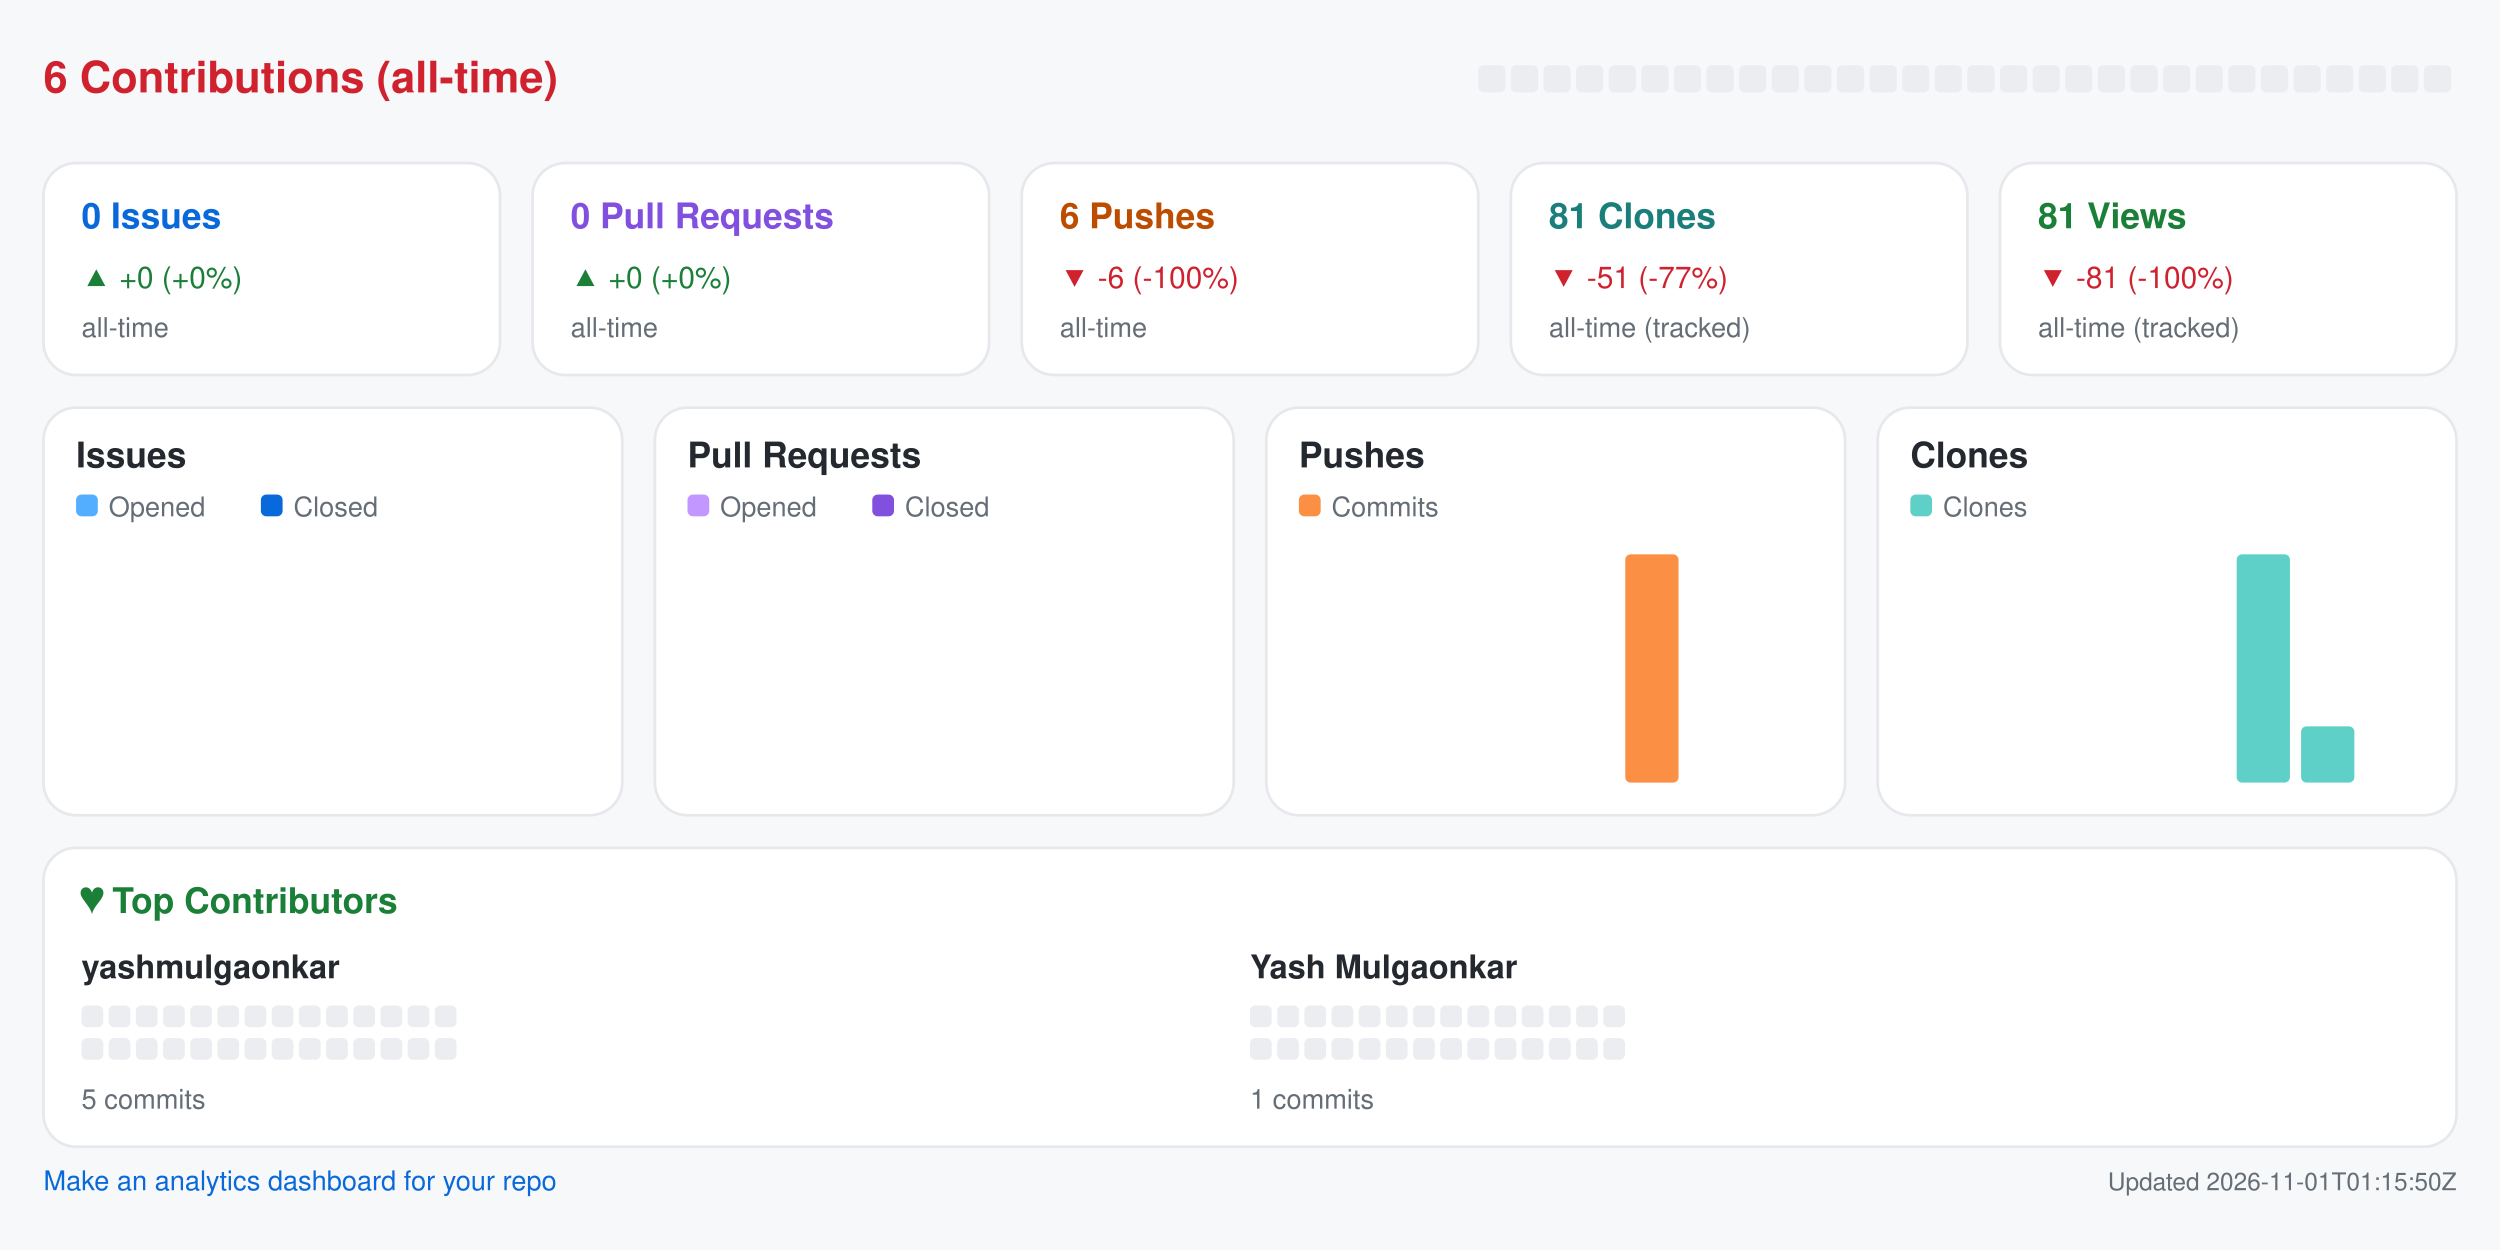
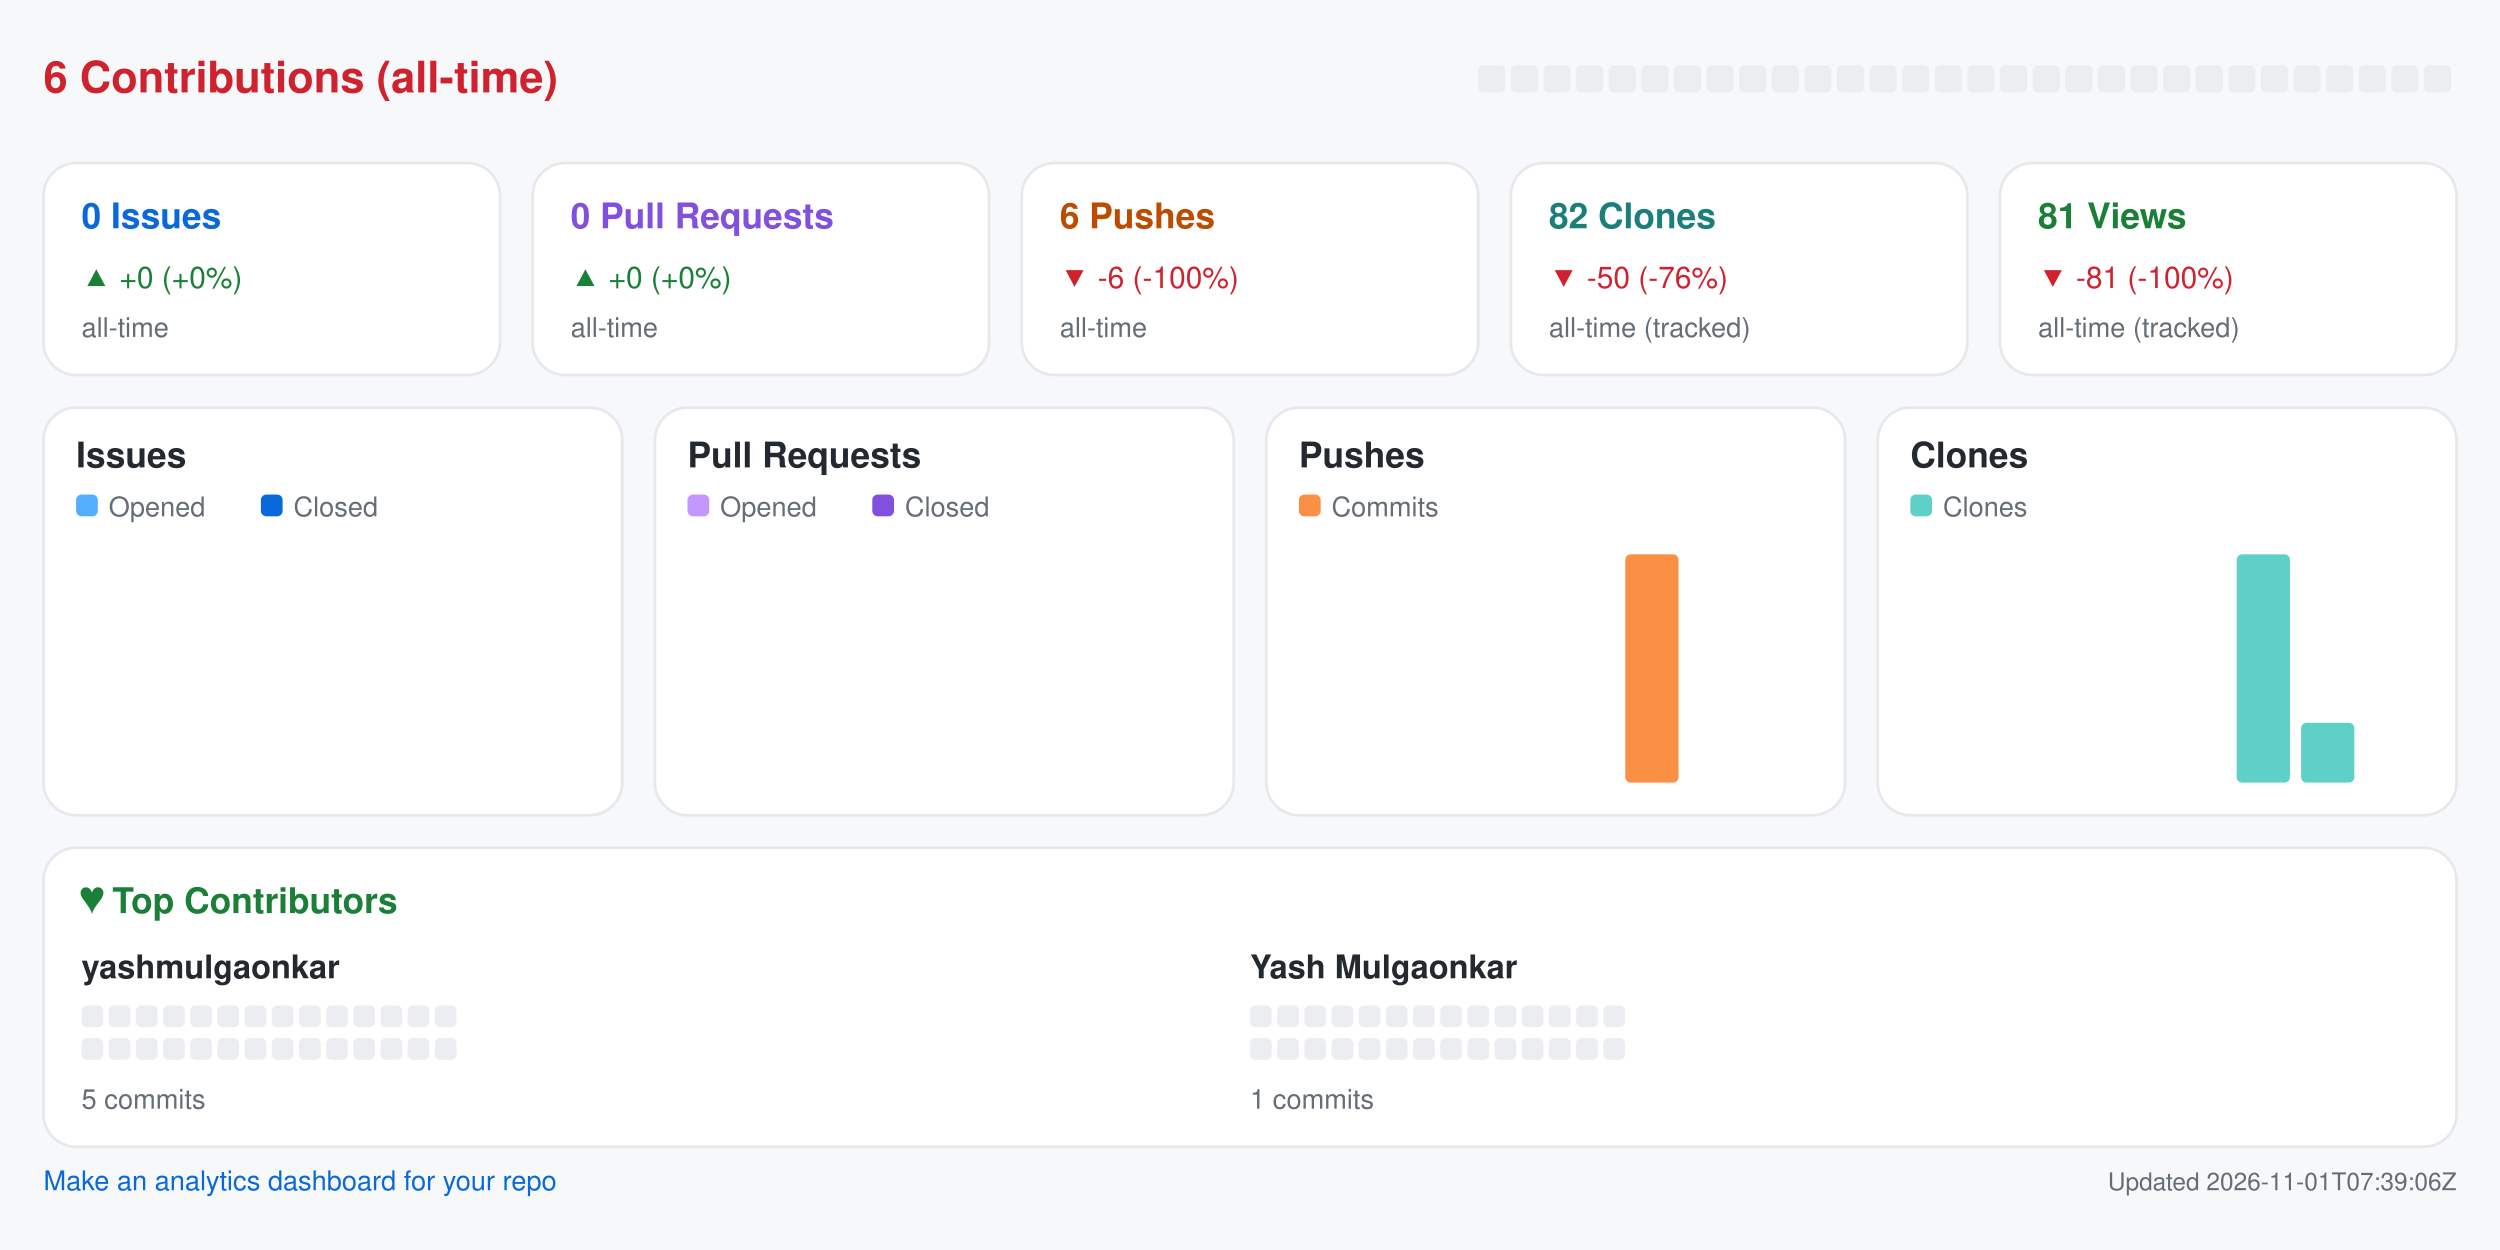
<svg xmlns="http://www.w3.org/2000/svg" width="920" height="460" viewBox="0 0 920 460" role="img" aria-label="Repository analytics for yashmulgaonkar/pi-tools">
  <rect x="0.0" y="0.0" width="920.0" height="460.0" rx="0" fill="#f6f8fa" />
  <text x="16.0" y="34.0" fill="#cf222e" font-size="16" font-family="-apple-system,BlinkMacSystemFont,Segoe UI,Helvetica,Arial,sans-serif" font-weight="600" text-anchor="start">6 Contributions (all-time)</text>
  <rect x="544.0" y="24.0" width="10.0" height="10.0" rx="2" fill="#ebedf0" />
  <rect x="556.0" y="24.0" width="10.0" height="10.0" rx="2" fill="#ebedf0" />
  <rect x="568.0" y="24.0" width="10.0" height="10.0" rx="2" fill="#ebedf0" />
  <rect x="580.0" y="24.0" width="10.0" height="10.0" rx="2" fill="#ebedf0" />
  <rect x="592.0" y="24.0" width="10.0" height="10.0" rx="2" fill="#ebedf0" />
  <rect x="604.0" y="24.0" width="10.0" height="10.0" rx="2" fill="#ebedf0" />
  <rect x="616.0" y="24.0" width="10.0" height="10.0" rx="2" fill="#ebedf0" />
  <rect x="628.0" y="24.0" width="10.0" height="10.0" rx="2" fill="#ebedf0" />
  <rect x="640.0" y="24.0" width="10.0" height="10.0" rx="2" fill="#ebedf0" />
  <rect x="652.0" y="24.0" width="10.0" height="10.0" rx="2" fill="#ebedf0" />
  <rect x="664.0" y="24.0" width="10.0" height="10.0" rx="2" fill="#ebedf0" />
  <rect x="676.0" y="24.0" width="10.0" height="10.0" rx="2" fill="#ebedf0" />
  <rect x="688.0" y="24.0" width="10.0" height="10.0" rx="2" fill="#ebedf0" />
  <rect x="700.0" y="24.0" width="10.0" height="10.0" rx="2" fill="#ebedf0" />
  <rect x="712.0" y="24.0" width="10.0" height="10.0" rx="2" fill="#ebedf0" />
  <rect x="724.0" y="24.0" width="10.0" height="10.0" rx="2" fill="#ebedf0" />
  <rect x="736.0" y="24.0" width="10.0" height="10.0" rx="2" fill="#ebedf0" />
  <rect x="748.0" y="24.0" width="10.0" height="10.0" rx="2" fill="#ebedf0" />
  <rect x="760.0" y="24.0" width="10.0" height="10.0" rx="2" fill="#ebedf0" />
  <rect x="772.0" y="24.0" width="10.0" height="10.0" rx="2" fill="#ebedf0" />
  <rect x="784.0" y="24.0" width="10.0" height="10.0" rx="2" fill="#ebedf0" />
  <rect x="796.0" y="24.0" width="10.0" height="10.0" rx="2" fill="#ebedf0" />
  <rect x="808.0" y="24.0" width="10.0" height="10.0" rx="2" fill="#ebedf0" />
  <rect x="820.0" y="24.0" width="10.0" height="10.0" rx="2" fill="#ebedf0" />
  <rect x="832.0" y="24.0" width="10.0" height="10.0" rx="2" fill="#ebedf0" />
  <rect x="844.0" y="24.0" width="10.0" height="10.0" rx="2" fill="#ebedf0" />
  <rect x="856.0" y="24.0" width="10.0" height="10.0" rx="2" fill="#ebedf0" />
  <rect x="868.0" y="24.0" width="10.0" height="10.0" rx="2" fill="#ebedf0" />
  <rect x="880.0" y="24.0" width="10.0" height="10.0" rx="2" fill="#ebedf0" />
  <rect x="892.0" y="24.0" width="10.0" height="10.0" rx="2" fill="#ebedf0" />
  <rect x="16.0" y="60.0" width="168.0" height="78.0" rx="12" fill="#ffffff" stroke="#e6e8eb" />
  <text x="30.0" y="84.0" fill="#0969da" font-size="13" font-family="-apple-system,BlinkMacSystemFont,Segoe UI,Helvetica,Arial,sans-serif" font-weight="600" text-anchor="start">0 Issues</text>
  <text x="30.0" y="106.0" fill="#1a7f37" font-size="11" font-family="-apple-system,BlinkMacSystemFont,Segoe UI,Helvetica,Arial,sans-serif" font-weight="400" text-anchor="start">▲ +0 (+0%)</text>
  <text x="30.0" y="124.0" fill="#656d76" font-size="10" font-family="-apple-system,BlinkMacSystemFont,Segoe UI,Helvetica,Arial,sans-serif" font-weight="400" text-anchor="start">all-time</text>
  <rect x="196.0" y="60.0" width="168.0" height="78.0" rx="12" fill="#ffffff" stroke="#e6e8eb" />
  <text x="210.0" y="84.0" fill="#8250df" font-size="13" font-family="-apple-system,BlinkMacSystemFont,Segoe UI,Helvetica,Arial,sans-serif" font-weight="600" text-anchor="start">0 Pull Requests</text>
  <text x="210.0" y="106.0" fill="#1a7f37" font-size="11" font-family="-apple-system,BlinkMacSystemFont,Segoe UI,Helvetica,Arial,sans-serif" font-weight="400" text-anchor="start">▲ +0 (+0%)</text>
  <text x="210.0" y="124.0" fill="#656d76" font-size="10" font-family="-apple-system,BlinkMacSystemFont,Segoe UI,Helvetica,Arial,sans-serif" font-weight="400" text-anchor="start">all-time</text>
  <rect x="376.0" y="60.0" width="168.0" height="78.0" rx="12" fill="#ffffff" stroke="#e6e8eb" />
  <text x="390.0" y="84.0" fill="#bc4c00" font-size="13" font-family="-apple-system,BlinkMacSystemFont,Segoe UI,Helvetica,Arial,sans-serif" font-weight="600" text-anchor="start">6 Pushes</text>
  <text x="390.0" y="106.0" fill="#cf222e" font-size="11" font-family="-apple-system,BlinkMacSystemFont,Segoe UI,Helvetica,Arial,sans-serif" font-weight="400" text-anchor="start">▼ -6 (-100%)</text>
  <text x="390.0" y="124.0" fill="#656d76" font-size="10" font-family="-apple-system,BlinkMacSystemFont,Segoe UI,Helvetica,Arial,sans-serif" font-weight="400" text-anchor="start">all-time</text>
  <rect x="556.0" y="60.0" width="168.0" height="78.0" rx="12" fill="#ffffff" stroke="#e6e8eb" />
-   <text x="570.0" y="84.0" fill="#1a7f7a" font-size="13" font-family="-apple-system,BlinkMacSystemFont,Segoe UI,Helvetica,Arial,sans-serif" font-weight="600" text-anchor="start">81 Clones</text>
-   <text x="570.0" y="106.0" fill="#cf222e" font-size="11" font-family="-apple-system,BlinkMacSystemFont,Segoe UI,Helvetica,Arial,sans-serif" font-weight="400" text-anchor="start">▼ -51 (-77%)</text>
+   <text x="570.0" y="84.0" fill="#1a7f7a" font-size="13" font-family="-apple-system,BlinkMacSystemFont,Segoe UI,Helvetica,Arial,sans-serif" font-weight="600" text-anchor="start">82 Clones</text>
+   <text x="570.0" y="106.0" fill="#cf222e" font-size="11" font-family="-apple-system,BlinkMacSystemFont,Segoe UI,Helvetica,Arial,sans-serif" font-weight="400" text-anchor="start">▼ -50 (-76%)</text>
  <text x="570.0" y="124.0" fill="#656d76" font-size="10" font-family="-apple-system,BlinkMacSystemFont,Segoe UI,Helvetica,Arial,sans-serif" font-weight="400" text-anchor="start">all-time (tracked)</text>
  <rect x="736.0" y="60.0" width="168.0" height="78.0" rx="12" fill="#ffffff" stroke="#e6e8eb" />
  <text x="750.0" y="84.0" fill="#1a7f37" font-size="13" font-family="-apple-system,BlinkMacSystemFont,Segoe UI,Helvetica,Arial,sans-serif" font-weight="600" text-anchor="start">81 Views</text>
  <text x="750.0" y="106.0" fill="#cf222e" font-size="11" font-family="-apple-system,BlinkMacSystemFont,Segoe UI,Helvetica,Arial,sans-serif" font-weight="400" text-anchor="start">▼ -81 (-100%)</text>
  <text x="750.0" y="124.0" fill="#656d76" font-size="10" font-family="-apple-system,BlinkMacSystemFont,Segoe UI,Helvetica,Arial,sans-serif" font-weight="400" text-anchor="start">all-time (tracked)</text>
  <rect x="16.0" y="150.0" width="213.0" height="150.0" rx="12" fill="#ffffff" stroke="#e6e8eb" />
  <text x="28.0" y="172.0" fill="#24292f" font-size="13" font-family="-apple-system,BlinkMacSystemFont,Segoe UI,Helvetica,Arial,sans-serif" font-weight="600" text-anchor="start">Issues</text>
  <rect x="28.0" y="182.0" width="8.0" height="8.0" rx="2" fill="#54aeff" />
  <text x="40.0" y="190.0" fill="#656d76" font-size="10" font-family="-apple-system,BlinkMacSystemFont,Segoe UI,Helvetica,Arial,sans-serif" font-weight="400" text-anchor="start">Opened</text>
  <rect x="96.0" y="182.0" width="8.0" height="8.0" rx="2" fill="#0969da" />
  <text x="108.0" y="190.0" fill="#656d76" font-size="10" font-family="-apple-system,BlinkMacSystemFont,Segoe UI,Helvetica,Arial,sans-serif" font-weight="400" text-anchor="start">Closed</text>
  <rect x="30.0" y="288.0" width="8.8" height="0.0" rx="2" fill="#54aeff" />
  <rect x="39.8" y="288.0" width="8.8" height="0.0" rx="2" fill="#0969da" />
  <rect x="53.6" y="288.0" width="8.8" height="0.0" rx="2" fill="#54aeff" />
  <rect x="63.4" y="288.0" width="8.8" height="0.0" rx="2" fill="#0969da" />
  <rect x="77.2" y="288.0" width="8.8" height="0.0" rx="2" fill="#54aeff" />
  <rect x="87.1" y="288.0" width="8.8" height="0.0" rx="2" fill="#0969da" />
  <rect x="100.9" y="288.0" width="8.8" height="0.0" rx="2" fill="#54aeff" />
  <rect x="110.7" y="288.0" width="8.8" height="0.0" rx="2" fill="#0969da" />
  <rect x="124.5" y="288.0" width="8.8" height="0.0" rx="2" fill="#54aeff" />
  <rect x="134.3" y="288.0" width="8.8" height="0.0" rx="2" fill="#0969da" />
  <rect x="148.1" y="288.0" width="8.8" height="0.0" rx="2" fill="#54aeff" />
  <rect x="157.9" y="288.0" width="8.8" height="0.0" rx="2" fill="#0969da" />
  <rect x="171.8" y="288.0" width="8.8" height="0.0" rx="2" fill="#54aeff" />
  <rect x="181.6" y="288.0" width="8.8" height="0.0" rx="2" fill="#0969da" />
  <rect x="195.4" y="288.0" width="8.8" height="0.0" rx="2" fill="#54aeff" />
  <rect x="205.2" y="288.0" width="8.8" height="0.0" rx="2" fill="#0969da" />
  <rect x="241.0" y="150.0" width="213.0" height="150.0" rx="12" fill="#ffffff" stroke="#e6e8eb" />
  <text x="253.0" y="172.0" fill="#24292f" font-size="13" font-family="-apple-system,BlinkMacSystemFont,Segoe UI,Helvetica,Arial,sans-serif" font-weight="600" text-anchor="start">Pull Requests</text>
  <rect x="253.0" y="182.0" width="8.0" height="8.0" rx="2" fill="#c297ff" />
  <text x="265.0" y="190.0" fill="#656d76" font-size="10" font-family="-apple-system,BlinkMacSystemFont,Segoe UI,Helvetica,Arial,sans-serif" font-weight="400" text-anchor="start">Opened</text>
  <rect x="321.0" y="182.0" width="8.0" height="8.0" rx="2" fill="#8250df" />
  <text x="333.0" y="190.0" fill="#656d76" font-size="10" font-family="-apple-system,BlinkMacSystemFont,Segoe UI,Helvetica,Arial,sans-serif" font-weight="400" text-anchor="start">Closed</text>
  <rect x="255.0" y="288.0" width="8.8" height="0.0" rx="2" fill="#c297ff" />
  <rect x="264.8" y="288.0" width="8.8" height="0.0" rx="2" fill="#8250df" />
  <rect x="278.6" y="288.0" width="8.8" height="0.0" rx="2" fill="#c297ff" />
  <rect x="288.4" y="288.0" width="8.8" height="0.0" rx="2" fill="#8250df" />
  <rect x="302.2" y="288.0" width="8.8" height="0.0" rx="2" fill="#c297ff" />
  <rect x="312.1" y="288.0" width="8.8" height="0.0" rx="2" fill="#8250df" />
  <rect x="325.9" y="288.0" width="8.8" height="0.0" rx="2" fill="#c297ff" />
  <rect x="335.7" y="288.0" width="8.8" height="0.0" rx="2" fill="#8250df" />
  <rect x="349.5" y="288.0" width="8.8" height="0.0" rx="2" fill="#c297ff" />
  <rect x="359.3" y="288.0" width="8.8" height="0.0" rx="2" fill="#8250df" />
  <rect x="373.1" y="288.0" width="8.8" height="0.0" rx="2" fill="#c297ff" />
  <rect x="382.9" y="288.0" width="8.8" height="0.0" rx="2" fill="#8250df" />
  <rect x="396.8" y="288.0" width="8.8" height="0.0" rx="2" fill="#c297ff" />
  <rect x="406.6" y="288.0" width="8.8" height="0.0" rx="2" fill="#8250df" />
  <rect x="420.4" y="288.0" width="8.8" height="0.0" rx="2" fill="#c297ff" />
  <rect x="430.2" y="288.0" width="8.8" height="0.0" rx="2" fill="#8250df" />
  <rect x="466.0" y="150.0" width="213.0" height="150.0" rx="12" fill="#ffffff" stroke="#e6e8eb" />
  <text x="478.0" y="172.0" fill="#24292f" font-size="13" font-family="-apple-system,BlinkMacSystemFont,Segoe UI,Helvetica,Arial,sans-serif" font-weight="600" text-anchor="start">Pushes</text>
  <rect x="478.0" y="182.0" width="8.0" height="8.0" rx="2" fill="#fb8f44" />
  <text x="490.0" y="190.0" fill="#656d76" font-size="10" font-family="-apple-system,BlinkMacSystemFont,Segoe UI,Helvetica,Arial,sans-serif" font-weight="400" text-anchor="start">Commits</text>
  <rect x="480.0" y="288.0" width="19.6" height="0.0" rx="2" fill="#fb8f44" />
  <rect x="503.6" y="288.0" width="19.6" height="0.0" rx="2" fill="#fb8f44" />
  <rect x="527.2" y="288.0" width="19.6" height="0.0" rx="2" fill="#fb8f44" />
  <rect x="550.9" y="288.0" width="19.6" height="0.0" rx="2" fill="#fb8f44" />
  <rect x="574.5" y="288.0" width="19.6" height="0.0" rx="2" fill="#fb8f44" />
  <rect x="598.1" y="204.0" width="19.6" height="84.0" rx="2" fill="#fb8f44" />
  <rect x="621.8" y="288.0" width="19.6" height="0.0" rx="2" fill="#fb8f44" />
  <rect x="645.4" y="288.0" width="19.6" height="0.0" rx="2" fill="#fb8f44" />
  <rect x="691.0" y="150.0" width="213.0" height="150.0" rx="12" fill="#ffffff" stroke="#e6e8eb" />
  <text x="703.0" y="172.0" fill="#24292f" font-size="13" font-family="-apple-system,BlinkMacSystemFont,Segoe UI,Helvetica,Arial,sans-serif" font-weight="600" text-anchor="start">Clones</text>
  <rect x="703.0" y="182.0" width="8.0" height="8.0" rx="2" fill="#5fd0c8" />
  <text x="715.0" y="190.0" fill="#656d76" font-size="10" font-family="-apple-system,BlinkMacSystemFont,Segoe UI,Helvetica,Arial,sans-serif" font-weight="400" text-anchor="start">Clones</text>
  <rect x="705.0" y="288.0" width="19.6" height="0.0" rx="2" fill="#5fd0c8" />
  <rect x="728.6" y="288.0" width="19.6" height="0.0" rx="2" fill="#5fd0c8" />
  <rect x="752.2" y="288.0" width="19.6" height="0.0" rx="2" fill="#5fd0c8" />
  <rect x="775.9" y="288.0" width="19.6" height="0.0" rx="2" fill="#5fd0c8" />
  <rect x="799.5" y="288.0" width="19.6" height="0.0" rx="2" fill="#5fd0c8" />
  <rect x="823.1" y="204.0" width="19.6" height="84.0" rx="2" fill="#5fd0c8" />
-   <rect x="846.8" y="267.3" width="19.6" height="20.7" rx="2" fill="#5fd0c8" />
+   <rect x="846.8" y="266.0" width="19.6" height="22.0" rx="2" fill="#5fd0c8" />
  <rect x="870.4" y="288.0" width="19.6" height="0.0" rx="2" fill="#5fd0c8" />
  <rect x="16.0" y="312.0" width="888.0" height="110.0" rx="12" fill="#ffffff" stroke="#e6e8eb" />
  <text x="30.0" y="336.0" fill="#1a7f37" font-size="13" font-family="-apple-system,BlinkMacSystemFont,Segoe UI,Helvetica,Arial,sans-serif" font-weight="600" text-anchor="start">♥  Top Contributors</text>
  <text x="30.0" y="360.0" fill="#24292f" font-size="12" font-family="-apple-system,BlinkMacSystemFont,Segoe UI,Helvetica,Arial,sans-serif" font-weight="600" text-anchor="start">yashmulgaonkar</text>
  <rect x="30.0" y="370.0" width="8.0" height="8.0" rx="2" fill="#ebedf0" />
  <rect x="40.0" y="370.0" width="8.0" height="8.0" rx="2" fill="#ebedf0" />
  <rect x="50.0" y="370.0" width="8.0" height="8.0" rx="2" fill="#ebedf0" />
  <rect x="60.0" y="370.0" width="8.0" height="8.0" rx="2" fill="#ebedf0" />
  <rect x="70.0" y="370.0" width="8.0" height="8.0" rx="2" fill="#ebedf0" />
  <rect x="80.0" y="370.0" width="8.0" height="8.0" rx="2" fill="#ebedf0" />
  <rect x="90.0" y="370.0" width="8.0" height="8.0" rx="2" fill="#ebedf0" />
  <rect x="100.0" y="370.0" width="8.0" height="8.0" rx="2" fill="#ebedf0" />
  <rect x="110.0" y="370.0" width="8.0" height="8.0" rx="2" fill="#ebedf0" />
  <rect x="120.0" y="370.0" width="8.0" height="8.0" rx="2" fill="#ebedf0" />
  <rect x="130.0" y="370.0" width="8.0" height="8.0" rx="2" fill="#ebedf0" />
  <rect x="140.0" y="370.0" width="8.0" height="8.0" rx="2" fill="#ebedf0" />
  <rect x="150.0" y="370.0" width="8.0" height="8.0" rx="2" fill="#ebedf0" />
  <rect x="160.0" y="370.0" width="8.0" height="8.0" rx="2" fill="#ebedf0" />
  <rect x="30.0" y="382.0" width="8.0" height="8.0" rx="2" fill="#ebedf0" />
  <rect x="40.0" y="382.0" width="8.0" height="8.0" rx="2" fill="#ebedf0" />
  <rect x="50.0" y="382.0" width="8.0" height="8.0" rx="2" fill="#ebedf0" />
  <rect x="60.0" y="382.0" width="8.0" height="8.0" rx="2" fill="#ebedf0" />
  <rect x="70.0" y="382.0" width="8.0" height="8.0" rx="2" fill="#ebedf0" />
  <rect x="80.0" y="382.0" width="8.0" height="8.0" rx="2" fill="#ebedf0" />
  <rect x="90.0" y="382.0" width="8.0" height="8.0" rx="2" fill="#ebedf0" />
  <rect x="100.0" y="382.0" width="8.0" height="8.0" rx="2" fill="#ebedf0" />
  <rect x="110.0" y="382.0" width="8.0" height="8.0" rx="2" fill="#ebedf0" />
  <rect x="120.0" y="382.0" width="8.0" height="8.0" rx="2" fill="#ebedf0" />
  <rect x="130.0" y="382.0" width="8.0" height="8.0" rx="2" fill="#ebedf0" />
  <rect x="140.0" y="382.0" width="8.0" height="8.0" rx="2" fill="#ebedf0" />
  <rect x="150.0" y="382.0" width="8.0" height="8.0" rx="2" fill="#ebedf0" />
  <rect x="160.0" y="382.0" width="8.0" height="8.0" rx="2" fill="#ebedf0" />
  <text x="30.0" y="408.0" fill="#656d76" font-size="10" font-family="-apple-system,BlinkMacSystemFont,Segoe UI,Helvetica,Arial,sans-serif" font-weight="400" text-anchor="start">5 commits</text>
  <text x="460.0" y="360.0" fill="#24292f" font-size="12" font-family="-apple-system,BlinkMacSystemFont,Segoe UI,Helvetica,Arial,sans-serif" font-weight="600" text-anchor="start">Yash Mulgaonkar</text>
  <rect x="460.0" y="370.0" width="8.0" height="8.0" rx="2" fill="#ebedf0" />
  <rect x="470.0" y="370.0" width="8.0" height="8.0" rx="2" fill="#ebedf0" />
  <rect x="480.0" y="370.0" width="8.0" height="8.0" rx="2" fill="#ebedf0" />
  <rect x="490.0" y="370.0" width="8.0" height="8.0" rx="2" fill="#ebedf0" />
  <rect x="500.0" y="370.0" width="8.0" height="8.0" rx="2" fill="#ebedf0" />
  <rect x="510.0" y="370.0" width="8.0" height="8.0" rx="2" fill="#ebedf0" />
  <rect x="520.0" y="370.0" width="8.0" height="8.0" rx="2" fill="#ebedf0" />
  <rect x="530.0" y="370.0" width="8.0" height="8.0" rx="2" fill="#ebedf0" />
  <rect x="540.0" y="370.0" width="8.0" height="8.0" rx="2" fill="#ebedf0" />
  <rect x="550.0" y="370.0" width="8.0" height="8.0" rx="2" fill="#ebedf0" />
  <rect x="560.0" y="370.0" width="8.0" height="8.0" rx="2" fill="#ebedf0" />
  <rect x="570.0" y="370.0" width="8.0" height="8.0" rx="2" fill="#ebedf0" />
  <rect x="580.0" y="370.0" width="8.0" height="8.0" rx="2" fill="#ebedf0" />
  <rect x="590.0" y="370.0" width="8.0" height="8.0" rx="2" fill="#ebedf0" />
  <rect x="460.0" y="382.0" width="8.0" height="8.0" rx="2" fill="#ebedf0" />
  <rect x="470.0" y="382.0" width="8.0" height="8.0" rx="2" fill="#ebedf0" />
  <rect x="480.0" y="382.0" width="8.0" height="8.0" rx="2" fill="#ebedf0" />
  <rect x="490.0" y="382.0" width="8.0" height="8.0" rx="2" fill="#ebedf0" />
  <rect x="500.0" y="382.0" width="8.0" height="8.0" rx="2" fill="#ebedf0" />
  <rect x="510.0" y="382.0" width="8.0" height="8.0" rx="2" fill="#ebedf0" />
  <rect x="520.0" y="382.0" width="8.0" height="8.0" rx="2" fill="#ebedf0" />
  <rect x="530.0" y="382.0" width="8.0" height="8.0" rx="2" fill="#ebedf0" />
  <rect x="540.0" y="382.0" width="8.0" height="8.0" rx="2" fill="#ebedf0" />
  <rect x="550.0" y="382.0" width="8.0" height="8.0" rx="2" fill="#ebedf0" />
  <rect x="560.0" y="382.0" width="8.0" height="8.0" rx="2" fill="#ebedf0" />
  <rect x="570.0" y="382.0" width="8.0" height="8.0" rx="2" fill="#ebedf0" />
  <rect x="580.0" y="382.0" width="8.0" height="8.0" rx="2" fill="#ebedf0" />
  <rect x="590.0" y="382.0" width="8.0" height="8.0" rx="2" fill="#ebedf0" />
  <text x="460.0" y="408.0" fill="#656d76" font-size="10" font-family="-apple-system,BlinkMacSystemFont,Segoe UI,Helvetica,Arial,sans-serif" font-weight="400" text-anchor="start">1 commits</text>
  <a href="https://github.com/yashmulgaonkar/repo-analytics" target="_blank" rel="noopener noreferrer">
    <text x="16.0" y="438.0" fill="#0969da" font-size="10" font-family="-apple-system,BlinkMacSystemFont,Segoe UI,Helvetica,Arial,sans-serif" font-weight="400" text-anchor="start">Make an analytics dashboard for your repo</text>
  </a>
-   <text x="904.0" y="438.0" fill="#656d76" font-size="9" font-family="-apple-system,BlinkMacSystemFont,Segoe UI,Helvetica,Arial,sans-serif" font-weight="400" text-anchor="end">Updated 2026-11-01T01:15:50Z</text>
+   <text x="904.0" y="438.0" fill="#656d76" font-size="9" font-family="-apple-system,BlinkMacSystemFont,Segoe UI,Helvetica,Arial,sans-serif" font-weight="400" text-anchor="end">Updated 2026-11-01T07:39:06Z</text>
</svg>
